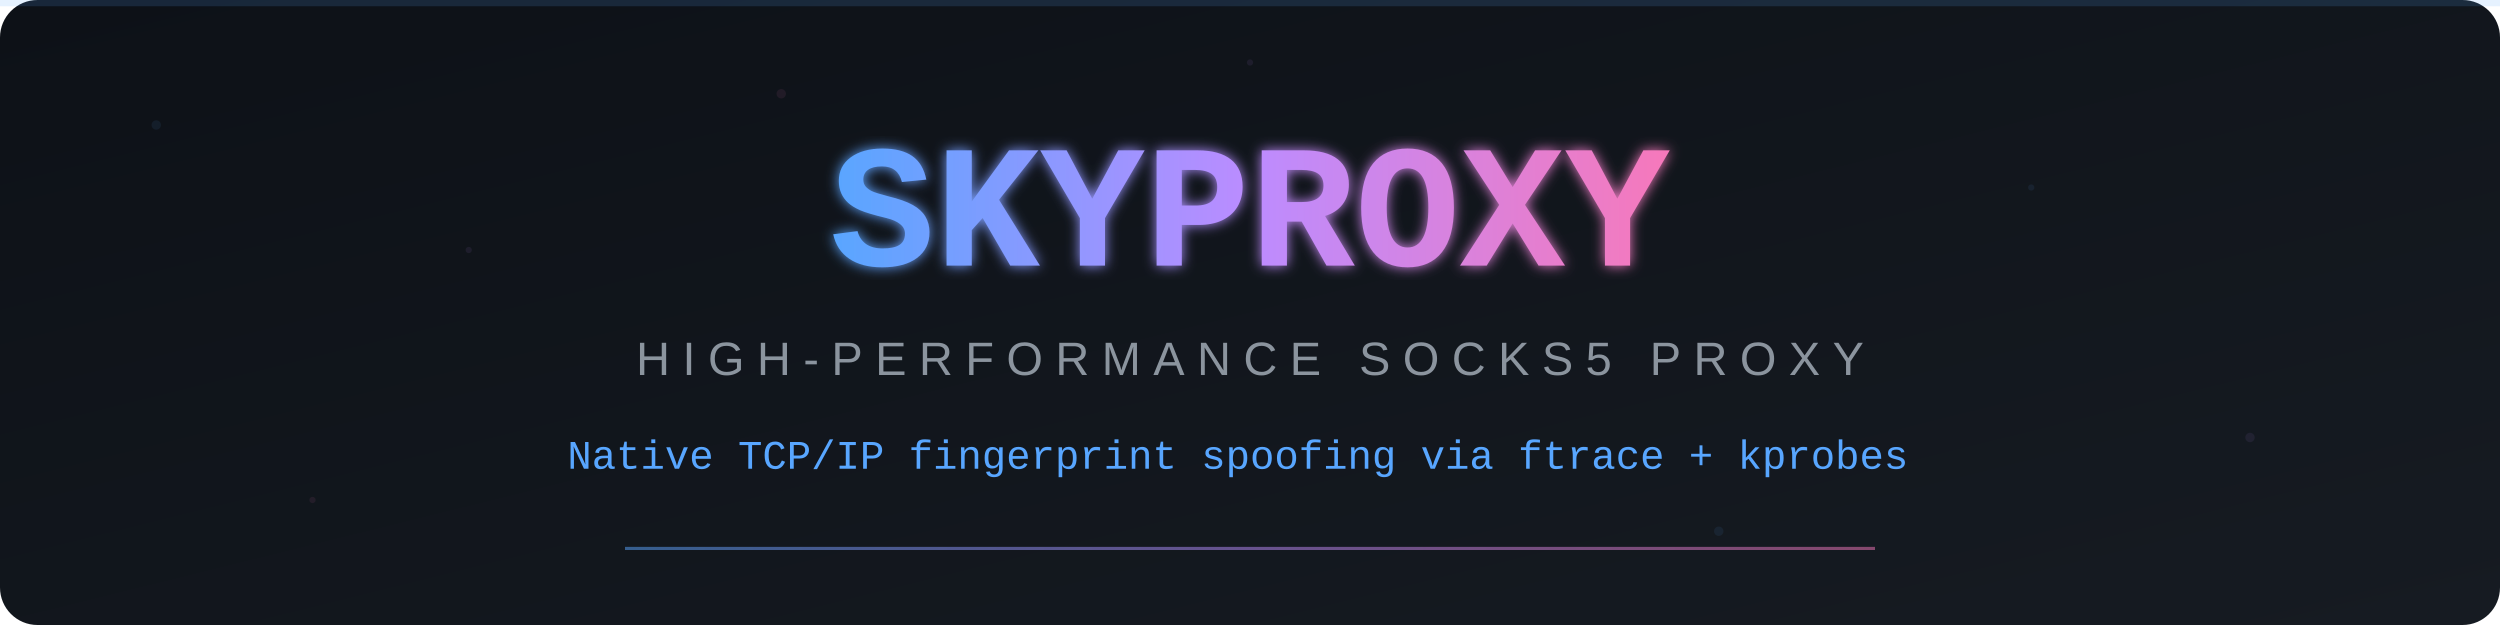
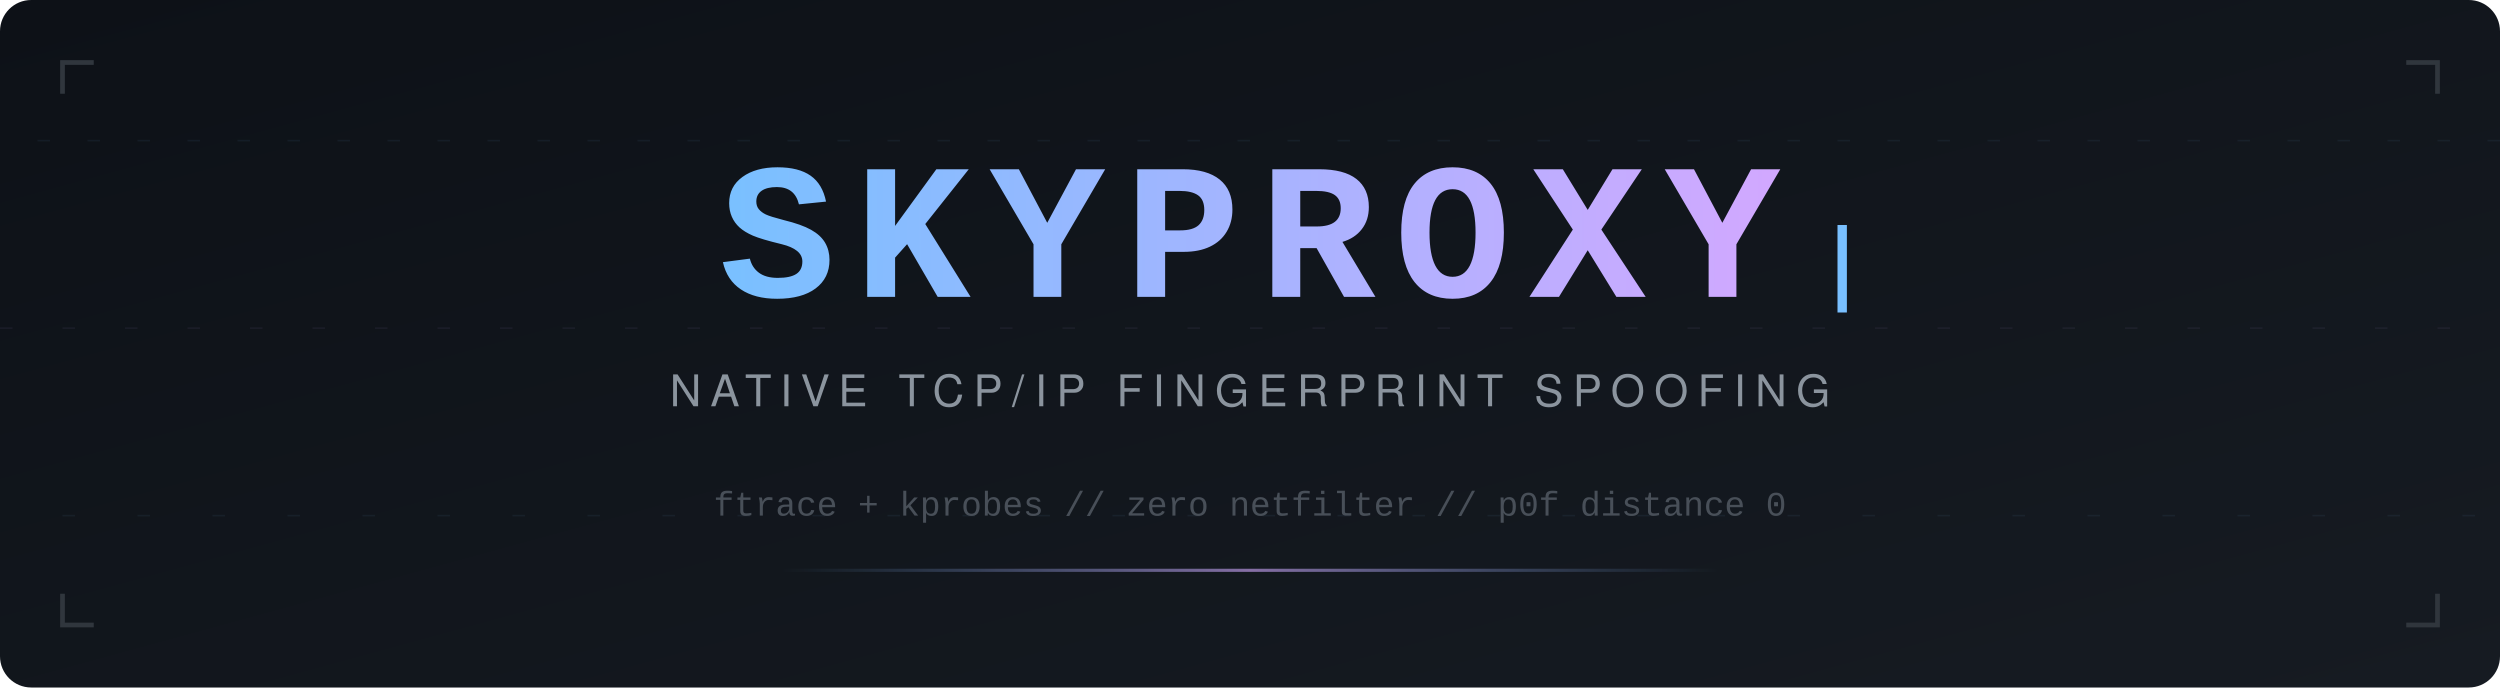
- <svg xmlns="http://www.w3.org/2000/svg" viewBox="0 0 800 200">
+ <svg xmlns="http://www.w3.org/2000/svg" viewBox="0 0 800 220">
  <defs>
    <linearGradient id="bg" x1="0%" y1="0%" x2="100%" y2="100%">
      <stop offset="0%" style="stop-color:#0d1117" />
      <stop offset="100%" style="stop-color:#161b22" />
    </linearGradient>
-     <linearGradient id="text-grad" x1="0%" y1="0%" x2="100%" y2="0%">
-       <stop offset="0%" style="stop-color:#58a6ff">
-         <animate attributeName="stop-color" values="#58a6ff;#bc8cff;#f778ba;#58a6ff" dur="6s" repeatCount="indefinite" />
-       </stop>
-       <stop offset="50%" style="stop-color:#bc8cff">
-         <animate attributeName="stop-color" values="#bc8cff;#f778ba;#58a6ff;#bc8cff" dur="6s" repeatCount="indefinite" />
-       </stop>
-       <stop offset="100%" style="stop-color:#f778ba">
-         <animate attributeName="stop-color" values="#f778ba;#58a6ff;#bc8cff;#f778ba" dur="6s" repeatCount="indefinite" />
-       </stop>
+     <linearGradient id="title-grad" x1="0%" y1="0%" x2="100%" y2="0%">
+       <stop offset="0%" style="stop-color:#79c0ff" />
+       <stop offset="100%" style="stop-color:#d2a8ff" />
    </linearGradient>
-     <filter id="glow">
-       <feGaussianBlur stdDeviation="2" result="blur" />
-       <feMerge>
-         <feMergeNode in="blur" />
-         <feMergeNode in="SourceGraphic" />
-       </feMerge>
-     </filter>
+     <linearGradient id="line-grad" x1="0%" y1="0%" x2="100%" y2="0%">
+       <stop offset="0%" style="stop-color:#79c0ff" stop-opacity="0" />
+       <stop offset="50%" style="stop-color:#d2a8ff" stop-opacity="0.6" />
+       <stop offset="100%" style="stop-color:#79c0ff" stop-opacity="0" />
+     </linearGradient>
  </defs>
-   <rect width="800" height="200" fill="url(#bg)" rx="12" />
-   <rect x="0" y="0" width="800" height="2" fill="#58a6ff" opacity="0.15">
-     <animate attributeName="y" values="0;200;0" dur="4s" repeatCount="indefinite" />
-   </rect>
-   <g opacity="0.08">
-     <circle cx="50" cy="40" r="1.5" fill="#58a6ff">
-       <animate attributeName="opacity" values="0.3;1;0.3" dur="3s" repeatCount="indefinite" />
-     </circle>
-     <circle cx="150" cy="80" r="1" fill="#bc8cff">
-       <animate attributeName="opacity" values="1;0.3;1" dur="4s" repeatCount="indefinite" />
-     </circle>
-     <circle cx="250" cy="30" r="1.5" fill="#f778ba">
-       <animate attributeName="opacity" values="0.5;1;0.5" dur="2.5s" repeatCount="indefinite" />
-     </circle>
-     <circle cx="650" cy="60" r="1" fill="#58a6ff">
-       <animate attributeName="opacity" values="0.3;1;0.3" dur="3.5s" repeatCount="indefinite" />
-     </circle>
-     <circle cx="720" cy="140" r="1.5" fill="#bc8cff">
-       <animate attributeName="opacity" values="1;0.3;1" dur="2s" repeatCount="indefinite" />
-     </circle>
-     <circle cx="100" cy="160" r="1" fill="#f778ba">
-       <animate attributeName="opacity" values="0.5;1;0.5" dur="4.5s" repeatCount="indefinite" />
-     </circle>
-     <circle cx="550" cy="170" r="1.5" fill="#58a6ff">
-       <animate attributeName="opacity" values="0.3;1;0.3" dur="3s" repeatCount="indefinite" />
-     </circle>
-     <circle cx="400" cy="20" r="1" fill="#bc8cff">
-       <animate attributeName="opacity" values="1;0.5;1" dur="2.8s" repeatCount="indefinite" />
-     </circle>
+   <rect width="800" height="220" fill="url(#bg)" rx="10" />
+   <g opacity="0.06">
+     <line x1="-100" y1="45" x2="900" y2="45" stroke="#79c0ff" stroke-width="0.5" stroke-dasharray="4 12">
+       <animate attributeName="stroke-dashoffset" from="0" to="-48" dur="6s" repeatCount="indefinite" />
+     </line>
+     <line x1="-100" y1="105" x2="900" y2="105" stroke="#d2a8ff" stroke-width="0.5" stroke-dasharray="4 16">
+       <animate attributeName="stroke-dashoffset" from="0" to="-60" dur="8s" repeatCount="indefinite" />
+     </line>
+     <line x1="-100" y1="165" x2="900" y2="165" stroke="#79c0ff" stroke-width="0.5" stroke-dasharray="4 20">
+       <animate attributeName="stroke-dashoffset" from="0" to="-72" dur="10s" repeatCount="indefinite" />
+     </line>
  </g>
-   <text x="400" y="85" text-anchor="middle" font-family="'Courier New', monospace" font-size="56" font-weight="bold" fill="url(#text-grad)" filter="url(#glow)">
+   <text x="400" y="95" text-anchor="middle" font-family="'SF Mono', 'Fira Code', 'Courier New', monospace" font-size="62" font-weight="700" fill="url(#title-grad)" letter-spacing="6">
    SKYPROXY
  </text>
-   <text x="400" y="120" text-anchor="middle" font-family="'Segoe UI', Arial, sans-serif" font-size="15" fill="#8b949e" letter-spacing="4">
-     HIGH-PERFORMANCE SOCKS5 PROXY
+   <text x="400" y="130" text-anchor="middle" font-family="-apple-system, 'Segoe UI', Helvetica, Arial, sans-serif" font-size="14" fill="#8b949e" letter-spacing="3">
+     NATIVE TCP/IP FINGERPRINT SPOOFING
  </text>
-   <text x="400" y="150" text-anchor="middle" font-family="'Courier New', monospace" font-size="13" fill="#58a6ff">
-     Native TCP/IP fingerprint spoofing via ftrace + kprobes
-     <animate attributeName="opacity" values="0.6;1;0.6" dur="3s" repeatCount="indefinite" />
+   <text x="400" y="165" text-anchor="middle" font-family="'SF Mono', 'Fira Code', 'Courier New', monospace" font-size="11" fill="#484f58">
+     ftrace + kprobes  //  zero netfilter  //  p0f distance 0
  </text>
-   <rect x="200" y="175" width="400" height="1" fill="url(#text-grad)" opacity="0.5">
-     <animate attributeName="width" values="0;400;0" dur="8s" repeatCount="indefinite" />
-     <animate attributeName="x" values="400;200;400" dur="8s" repeatCount="indefinite" />
+   <rect x="250" y="182" width="300" height="1" fill="url(#line-grad)">
+     <animate attributeName="opacity" values="0.4;0.8;0.4" dur="4s" repeatCount="indefinite" />
+   </rect>
+   <polyline points="20,30 20,20 30,20" fill="none" stroke="#30363d" stroke-width="1.5" />
+   <polyline points="770,20 780,20 780,30" fill="none" stroke="#30363d" stroke-width="1.5" />
+   <polyline points="20,190 20,200 30,200" fill="none" stroke="#30363d" stroke-width="1.5" />
+   <polyline points="770,200 780,200 780,190" fill="none" stroke="#30363d" stroke-width="1.5" />
+   <rect x="588" y="72" width="3" height="28" fill="#79c0ff">
+     <animate attributeName="opacity" values="1;0;1" dur="1.2s" repeatCount="indefinite" />
  </rect>
</svg>
